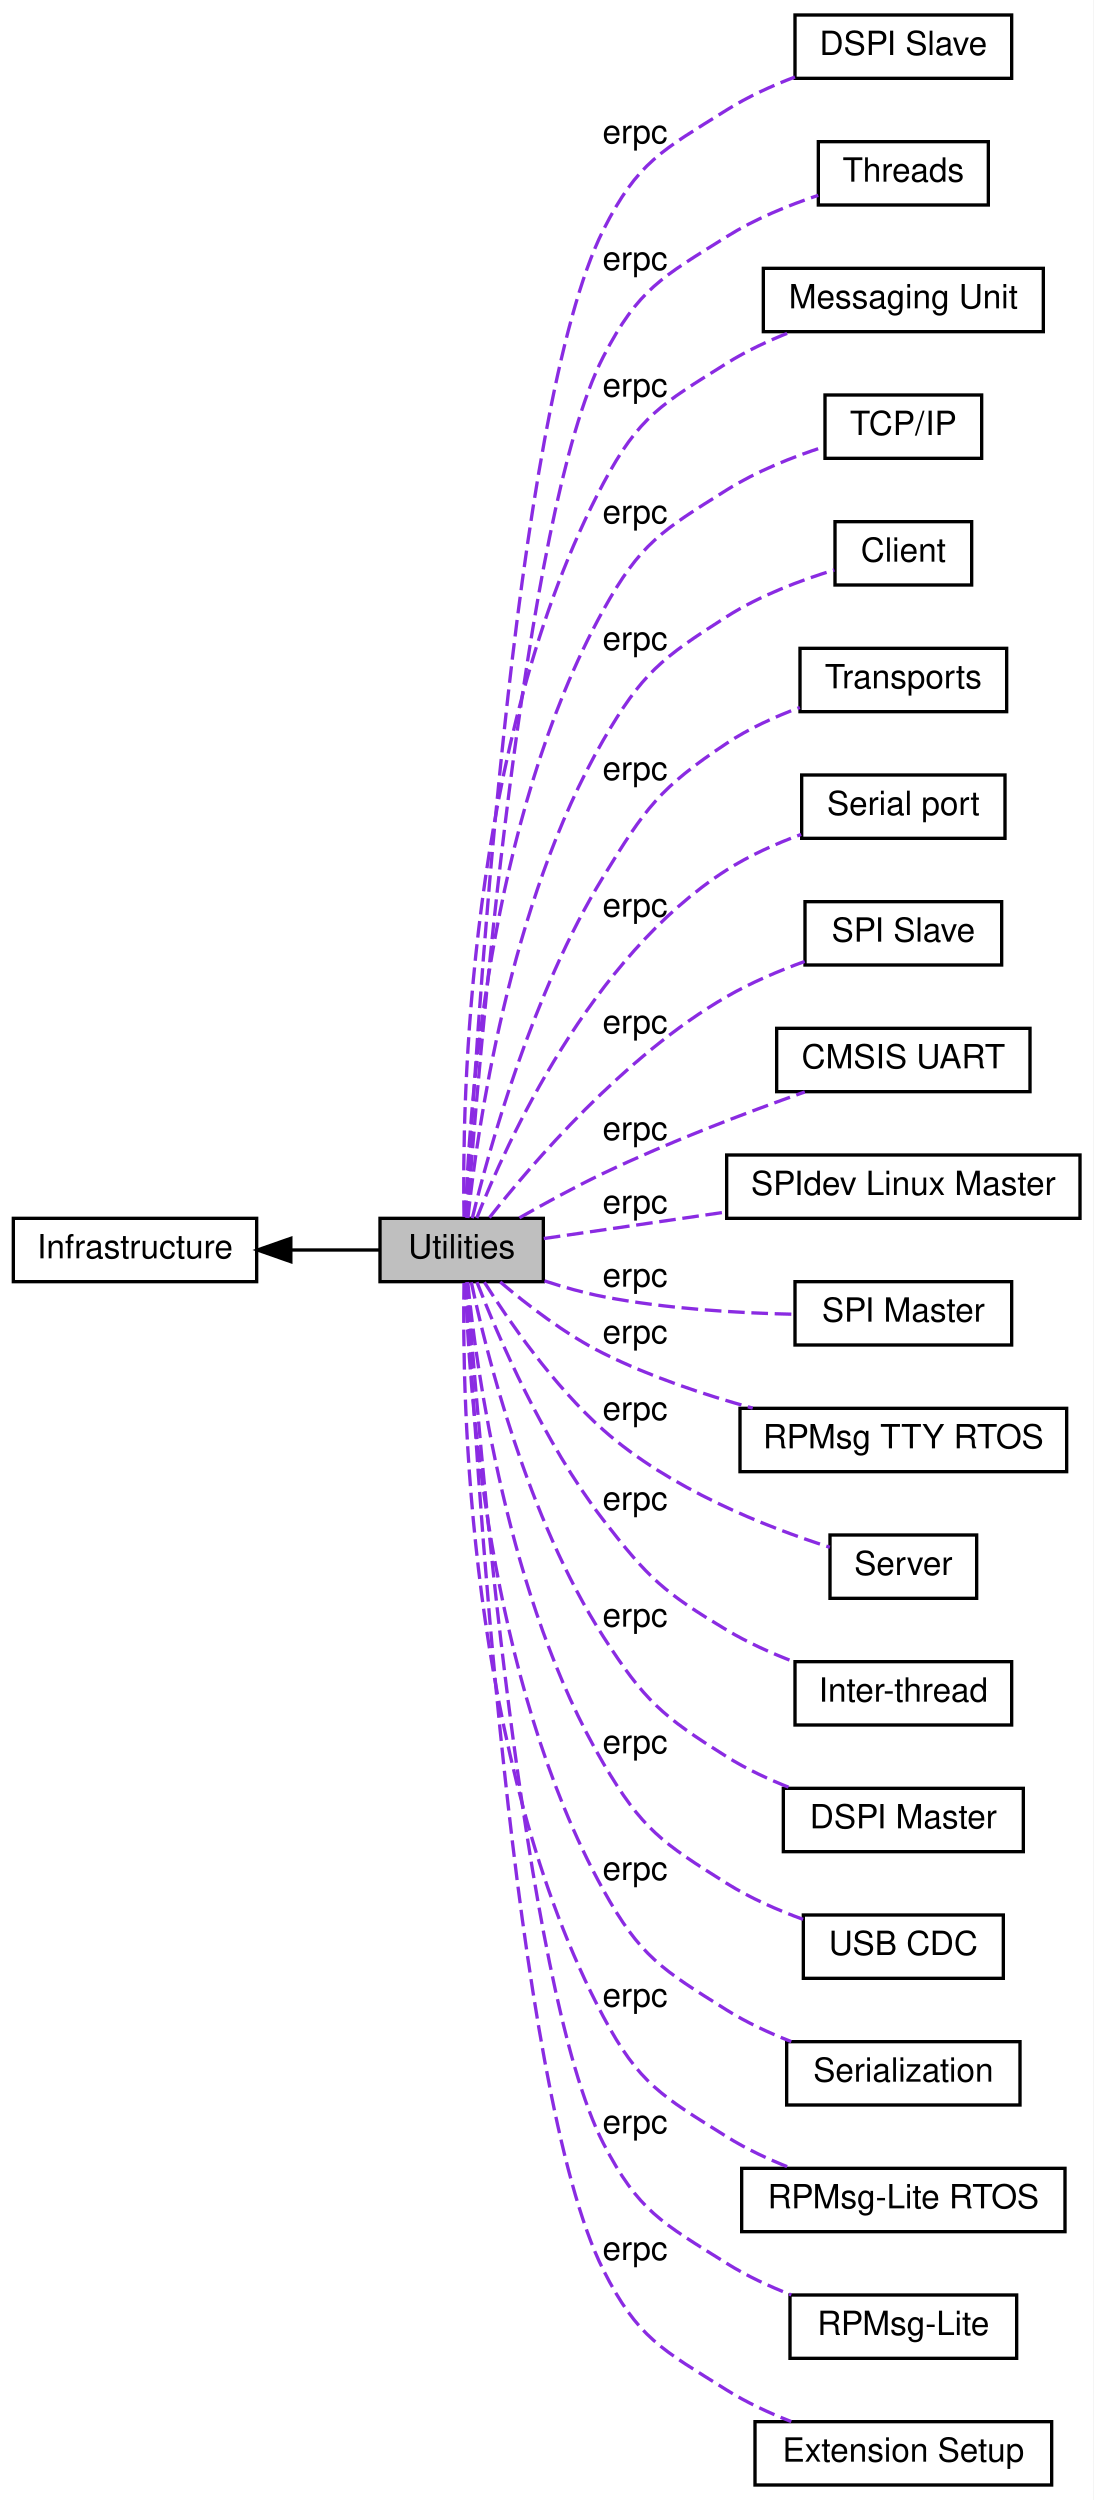
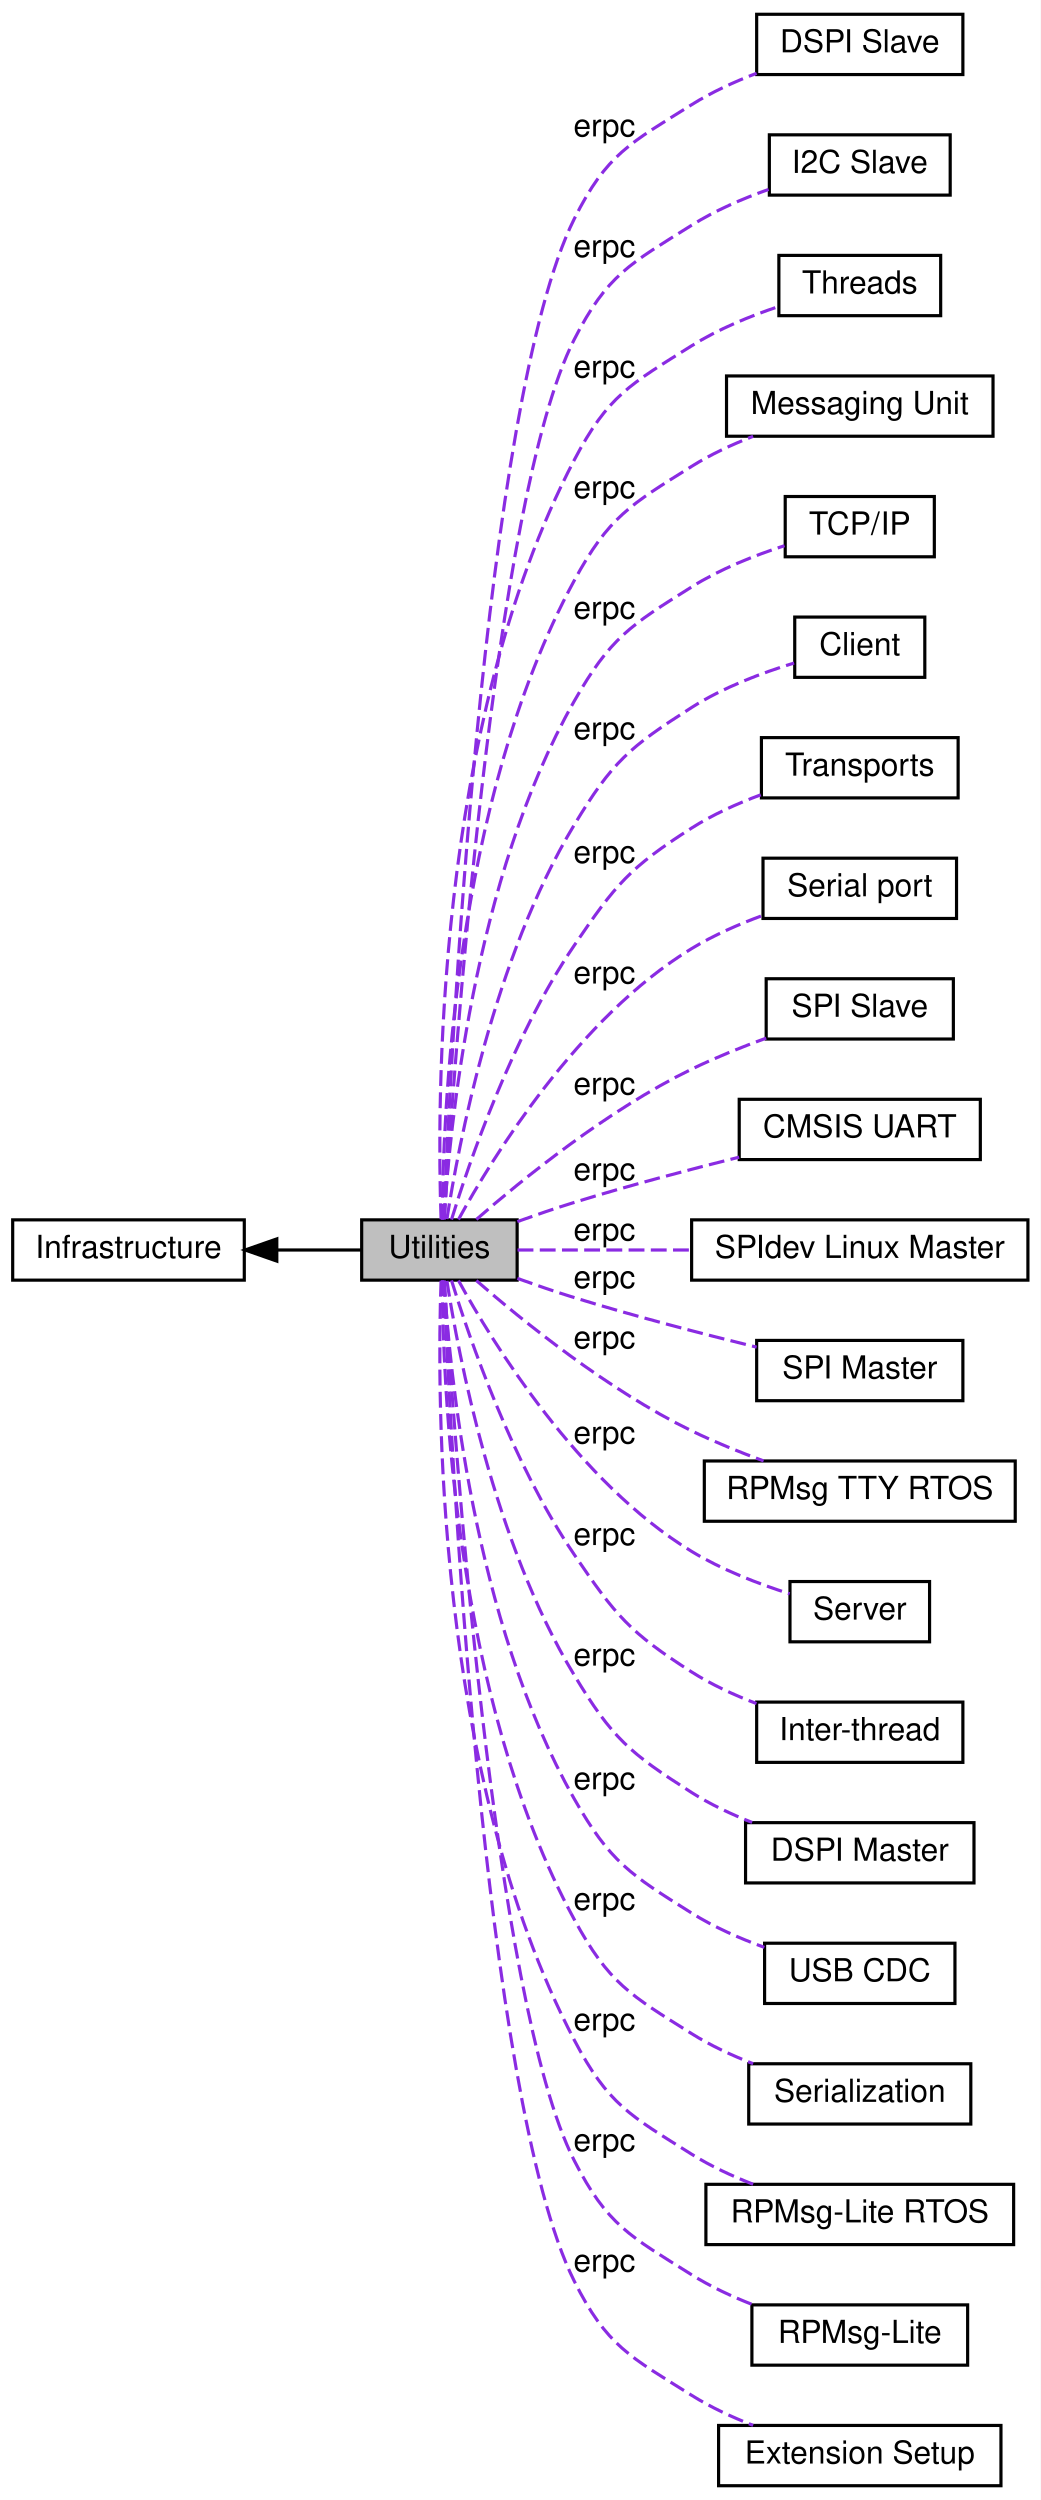
- <svg xmlns="http://www.w3.org/2000/svg" xmlns:xlink="http://www.w3.org/1999/xlink" width="328pt" height="750pt" viewBox="0.00 0.00 328.00 750.00">
-   <g id="graph0" class="graph" transform="scale(1 1) rotate(0) translate(4 746)">
-     <polygon fill="white" stroke="none" points="-4,4 -4,-746 324,-746 324,4 -4,4" />
+ <svg xmlns="http://www.w3.org/2000/svg" xmlns:xlink="http://www.w3.org/1999/xlink" width="328pt" height="788pt" viewBox="0.00 0.00 328.00 788.00">
+   <g id="graph0" class="graph" transform="scale(1 1) rotate(0) translate(4 784)">
+     <polygon fill="white" stroke="none" points="-4,4 -4,-784 324,-784 324,4 -4,4" />
    <g id="node1" class="node">
      <g id="a_node1">
-         <a xlink:href="group__dspi__slave__transport.html" target="_top" xlink:title="Kinetis SDK DSPI slave driver transport. ">
-           <polygon fill="white" stroke="black" points="234.5,-722.5 234.5,-741.5 299.5,-741.5 299.5,-722.5 234.5,-722.5" />
-           <text text-anchor="middle" x="267" y="-729.5" font-family="Helvetica,sans-Serif" font-size="10.00">DSPI Slave</text>
+         <a xlink:href="group__dspi__slave__transport.html" target="_top" xlink:title="MCUXpressoSDK DSPI slave driver transport. ">
+           <polygon fill="white" stroke="black" points="234.5,-760.5 234.5,-779.5 299.5,-779.5 299.5,-760.5 234.5,-760.5" />
+           <text text-anchor="middle" x="267" y="-767.5" font-family="Helvetica,sans-Serif" font-size="10.00">DSPI Slave</text>
        </a>
      </g>
    </g>
    <g id="node2" class="node">
      <g id="a_node2">
+         <a xlink:href="group__i2c__slave__transport.html" target="_top" xlink:title="MCUXpressoSDK I2C slave driver transport. ">
+           <polygon fill="white" stroke="black" points="238.5,-722.5 238.5,-741.5 295.5,-741.5 295.5,-722.5 238.5,-722.5" />
+           <text text-anchor="middle" x="267" y="-729.5" font-family="Helvetica,sans-Serif" font-size="10.00">I2C Slave</text>
+         </a>
+       </g>
+     </g>
+     <g id="node3" class="node">
+       <g id="a_node3">
        <a xlink:href="group__port__threads.html" target="_top" xlink:title="Threading model. ">
          <polygon fill="white" stroke="black" points="241.5,-684.5 241.5,-703.5 292.5,-703.5 292.5,-684.5 241.5,-684.5" />
          <text text-anchor="middle" x="267" y="-691.5" font-family="Helvetica,sans-Serif" font-size="10.00">Threads</text>
        </a>
      </g>
    </g>
-     <g id="node3" class="node">
-       <g id="a_node3">
+     <g id="node4" class="node">
+       <g id="a_node4">
        <a xlink:href="group__mu__transport.html" target="_top" xlink:title="Messaging Unit transport. ">
          <polygon fill="white" stroke="black" points="225,-646.5 225,-665.5 309,-665.5 309,-646.5 225,-646.5" />
          <text text-anchor="middle" x="267" y="-653.5" font-family="Helvetica,sans-Serif" font-size="10.00">Messaging Unit</text>
        </a>
      </g>
    </g>
-     <g id="node4" class="node">
-       <g id="a_node4">
+     <g id="node5" class="node">
+       <g id="a_node5">
        <a xlink:href="group__tcp__transport.html" target="_top" xlink:title="Simple TCP/IP transport. ">
          <polygon fill="white" stroke="black" points="243.5,-608.5 243.5,-627.5 290.5,-627.5 290.5,-608.5 243.5,-608.5" />
          <text text-anchor="middle" x="267" y="-615.5" font-family="Helvetica,sans-Serif" font-size="10.00">TCP/IP</text>
        </a>
      </g>
    </g>
-     <g id="node5" class="node">
-       <g id="a_node5">
-         <a xlink:href="group__infra.html" target="_top" xlink:title="C++ core. ">
-           <polygon fill="white" stroke="black" points="0,-361.5 0,-380.5 73,-380.5 73,-361.5 0,-361.5" />
-           <text text-anchor="middle" x="36.5" y="-368.5" font-family="Helvetica,sans-Serif" font-size="10.00">Infrastructure</text>
-         </a>
-       </g>
-     </g>
-     <g id="node9" class="node">
-       <polygon fill="#bfbfbf" stroke="black" points="110,-361.5 110,-380.5 159,-380.5 159,-361.5 110,-361.5" />
-       <text text-anchor="middle" x="134.5" y="-368.5" font-family="Helvetica,sans-Serif" font-size="10.00">Utilities</text>
-     </g>
-     <g id="edge1" class="edge">
-       <path fill="none" stroke="black" d="M83.49,-371C92.662,-371 101.933,-371 109.958,-371" />
-       <polygon fill="black" stroke="black" points="83.247,-367.5 73.247,-371 83.247,-374.5 83.247,-367.5" />
-     </g>
    <g id="node6" class="node">
      <g id="a_node6">
+         <a xlink:href="group__infra.html" target="_top" xlink:title="C++ core. ">
+           <polygon fill="white" stroke="black" points="0,-380.5 0,-399.5 73,-399.5 73,-380.5 0,-380.5" />
+           <text text-anchor="middle" x="36.5" y="-387.5" font-family="Helvetica,sans-Serif" font-size="10.00">Infrastructure</text>
+         </a>
+       </g>
+     </g>
+     <g id="node10" class="node">
+       <polygon fill="#bfbfbf" stroke="black" points="110,-380.5 110,-399.5 159,-399.5 159,-380.5 110,-380.5" />
+       <text text-anchor="middle" x="134.5" y="-387.5" font-family="Helvetica,sans-Serif" font-size="10.00">Utilities</text>
+     </g>
+     <g id="edge1" class="edge">
+       <path fill="none" stroke="black" d="M83.49,-390C92.662,-390 101.933,-390 109.958,-390" />
+       <polygon fill="black" stroke="black" points="83.247,-386.5 73.247,-390 83.247,-393.5 83.247,-386.5" />
+     </g>
+     <g id="node7" class="node">
+       <g id="a_node7">
        <a xlink:href="group__infra__client.html" target="_top" xlink:title="Client classes. ">
          <polygon fill="white" stroke="black" points="246.5,-570.5 246.5,-589.5 287.5,-589.5 287.5,-570.5 246.5,-570.5" />
          <text text-anchor="middle" x="267" y="-577.5" font-family="Helvetica,sans-Serif" font-size="10.00">Client</text>
        </a>
      </g>
    </g>
-     <g id="node7" class="node">
-       <g id="a_node7">
+     <g id="node8" class="node">
+       <g id="a_node8">
        <a xlink:href="group__infra__transport.html" target="_top" xlink:title="Superclasses for building transports. ">
          <polygon fill="white" stroke="black" points="236,-532.5 236,-551.5 298,-551.5 298,-532.5 236,-532.5" />
          <text text-anchor="middle" x="267" y="-539.5" font-family="Helvetica,sans-Serif" font-size="10.00">Transports</text>
        </a>
      </g>
    </g>
-     <g id="node8" class="node">
-       <g id="a_node8">
+     <g id="node9" class="node">
+       <g id="a_node9">
        <a xlink:href="group__serial__transport.html" target="_top" xlink:title="POSIX and Win32 serial port transport. ">
          <polygon fill="white" stroke="black" points="236.5,-494.5 236.5,-513.5 297.5,-513.5 297.5,-494.5 236.5,-494.5" />
          <text text-anchor="middle" x="267" y="-501.5" font-family="Helvetica,sans-Serif" font-size="10.00">Serial port</text>
        </a>
      </g>
    </g>
    <g id="edge9" class="edge">
-       <path fill="none" stroke="blueviolet" stroke-dasharray="5,2" d="M135.968,-380.697C138.316,-426.709 149.789,-623.024 177,-677 187.328,-697.488 194.573,-700.793 214,-713 220.266,-716.938 227.468,-720.225 234.474,-722.898" />
+       <path fill="none" stroke="blueviolet" stroke-dasharray="5,2" d="M135.88,-399.656C137.882,-447.304 148.226,-657.365 177,-715 187.249,-735.528 194.573,-738.793 214,-751 220.266,-754.938 227.468,-758.225 234.474,-760.898" />
+       <text text-anchor="middle" x="186.5" y="-741" font-family="Helvetica,sans-Serif" font-size="10.00">erpc</text>
+     </g>
+     <g id="edge10" class="edge">
+       <path fill="none" stroke="blueviolet" stroke-dasharray="5,2" d="M136.065,-399.68C138.769,-443.893 151.339,-626.65 177,-677 187.419,-697.442 194.573,-700.793 214,-713 221.406,-717.653 230.117,-721.399 238.27,-724.295" />
      <text text-anchor="middle" x="186.5" y="-703" font-family="Helvetica,sans-Serif" font-size="10.00">erpc</text>
    </g>
    <g id="edge7" class="edge">
-       <path fill="none" stroke="blueviolet" stroke-dasharray="5,2" d="M136.17,-380.601C139.242,-422.856 152.874,-592.243 177,-639 187.521,-659.389 194.573,-662.793 214,-675 222.382,-680.267 232.437,-684.372 241.462,-687.396" />
+       <path fill="none" stroke="blueviolet" stroke-dasharray="5,2" d="M135.026,-399.709C133.746,-434.415 132.905,-554.739 177,-639 187.638,-659.329 194.573,-662.793 214,-675 222.382,-680.267 232.437,-684.372 241.462,-687.396" />
      <text text-anchor="middle" x="186.5" y="-665" font-family="Helvetica,sans-Serif" font-size="10.00">erpc</text>
    </g>
-     <g id="edge11" class="edge">
-       <path fill="none" stroke="blueviolet" stroke-dasharray="5,2" d="M135.2,-380.882C134.607,-414.102 136.036,-523.979 177,-601 187.774,-621.257 194.573,-624.793 214,-637 219.941,-640.733 226.722,-643.882 233.381,-646.477" />
+     <g id="edge12" class="edge">
+       <path fill="none" stroke="blueviolet" stroke-dasharray="5,2" d="M135.411,-399.503C135.509,-430.507 138.932,-530.758 177,-601 187.932,-621.172 194.573,-624.793 214,-637 219.941,-640.733 226.722,-643.882 233.381,-646.477" />
      <text text-anchor="middle" x="186.5" y="-627" font-family="Helvetica,sans-Serif" font-size="10.00">erpc</text>
    </g>
-     <g id="edge19" class="edge">
-       <path fill="none" stroke="blueviolet" stroke-dasharray="5,2" d="M135.663,-380.878C136.547,-410.44 142.124,-500.059 177,-563 188.12,-583.069 194.573,-586.793 214,-599 222.952,-604.625 233.812,-608.924 243.287,-611.998" />
+     <g id="edge20" class="edge">
+       <path fill="none" stroke="blueviolet" stroke-dasharray="5,2" d="M135.955,-399.679C137.618,-427.09 145.078,-506.892 177,-563 188.346,-582.942 194.573,-586.793 214,-599 222.952,-604.625 233.812,-608.924 243.287,-611.998" />
      <text text-anchor="middle" x="186.5" y="-589" font-family="Helvetica,sans-Serif" font-size="10.00">erpc</text>
    </g>
    <g id="edge2" class="edge">
-       <path fill="none" stroke="blueviolet" stroke-dasharray="5,2" d="M136.378,-380.616C139.025,-405.766 148.577,-474.943 177,-524 188.659,-544.122 194.394,-548.492 214,-561 223.886,-567.307 236.159,-571.917 246.299,-575.016" />
+       <path fill="none" stroke="blueviolet" stroke-dasharray="5,2" d="M136.868,-399.749C140.44,-422.799 151.586,-481.878 177,-524 189.014,-543.912 194.394,-548.492 214,-561 223.886,-567.307 236.159,-571.917 246.299,-575.016" />
      <text text-anchor="middle" x="186.5" y="-551" font-family="Helvetica,sans-Serif" font-size="10.00">erpc</text>
    </g>
    <g id="edge4" class="edge">
-       <path fill="none" stroke="blueviolet" stroke-dasharray="5,2" d="M137.691,-380.558C142.572,-400.63 155.625,-448.188 177,-483 189.671,-503.637 193.841,-509.58 214,-523 220.641,-527.421 228.441,-530.972 235.952,-533.753" />
+       <path fill="none" stroke="blueviolet" stroke-dasharray="5,2" d="M138.311,-399.593C143.861,-417.581 157.41,-457.163 177,-486 190.068,-505.237 194.394,-510.492 214,-523 220.645,-527.239 228.368,-530.712 235.797,-533.474" />
      <text text-anchor="middle" x="186.5" y="-512" font-family="Helvetica,sans-Serif" font-size="10.00">erpc</text>
    </g>
-     <g id="edge15" class="edge">
-       <path fill="none" stroke="blueviolet" stroke-dasharray="5,2" d="M139.042,-380.592C147.86,-403.008 173.077,-458.894 214,-485 220.807,-489.342 228.745,-492.881 236.34,-495.675" />
-       <text text-anchor="middle" x="186.5" y="-471" font-family="Helvetica,sans-Serif" font-size="10.00">erpc</text>
-     </g>
-     <g id="node10" class="node">
-       <g id="a_node10">
-         <a xlink:href="group__spi__slave__transport.html" target="_top" xlink:title="Kinetis SDK SPI slave driver transport. ">
+     <g id="edge16" class="edge">
+       <path fill="none" stroke="blueviolet" stroke-dasharray="5,2" d="M140.512,-399.616C151.193,-419.093 178.178,-463.198 214,-485 220.897,-489.198 228.866,-492.686 236.462,-495.479" />
+       <text text-anchor="middle" x="186.5" y="-474" font-family="Helvetica,sans-Serif" font-size="10.00">erpc</text>
+     </g>
+     <g id="node11" class="node">
+       <g id="a_node11">
+         <a xlink:href="group__spi__slave__transport.html" target="_top" xlink:title="MCUXpressoSDK SPI slave driver transport. ">
          <polygon fill="white" stroke="black" points="237.5,-456.5 237.5,-475.5 296.5,-475.5 296.5,-456.5 237.5,-456.5" />
          <text text-anchor="middle" x="267" y="-463.5" font-family="Helvetica,sans-Serif" font-size="10.00">SPI Slave</text>
        </a>
      </g>
    </g>
-     <g id="edge17" class="edge">
-       <path fill="none" stroke="blueviolet" stroke-dasharray="5,2" d="M142.84,-380.72C155.556,-396.882 183.285,-429.256 214,-447 221.241,-451.183 229.566,-454.717 237.402,-457.56" />
-       <text text-anchor="middle" x="186.5" y="-436" font-family="Helvetica,sans-Serif" font-size="10.00">erpc</text>
-     </g>
-     <g id="node11" class="node">
-       <g id="a_node11">
+     <g id="edge18" class="edge">
+       <path fill="none" stroke="blueviolet" stroke-dasharray="5,2" d="M146.145,-399.632C160.549,-412.197 187.502,-434.094 214,-447 221.431,-450.619 229.738,-453.951 237.494,-456.78" />
+       <text text-anchor="middle" x="186.5" y="-439" font-family="Helvetica,sans-Serif" font-size="10.00">erpc</text>
+     </g>
+     <g id="node12" class="node">
+       <g id="a_node12">
        <a xlink:href="group__uart__transport.html" target="_top" xlink:title="CMSIS UART driver transport. ">
          <polygon fill="white" stroke="black" points="229,-418.5 229,-437.5 305,-437.5 305,-418.5 229,-418.5" />
          <text text-anchor="middle" x="267" y="-425.5" font-family="Helvetica,sans-Serif" font-size="10.00">CMSIS UART</text>
        </a>
      </g>
    </g>
-     <g id="edge20" class="edge">
-       <path fill="none" stroke="blueviolet" stroke-dasharray="5,2" d="M151.819,-380.643C159.37,-384.949 168.526,-389.953 177,-394 196.701,-403.411 219.748,-412.156 237.452,-418.42" />
-       <text text-anchor="middle" x="186.5" y="-404" font-family="Helvetica,sans-Serif" font-size="10.00">erpc</text>
-     </g>
-     <g id="node12" class="node">
-       <g id="a_node12">
+     <g id="edge21" class="edge">
+       <path fill="none" stroke="blueviolet" stroke-dasharray="5,2" d="M159.072,-398.954C164.896,-401.046 171.145,-403.19 177,-405 193.924,-410.233 212.904,-415.252 228.975,-419.259" />
+       <text text-anchor="middle" x="186.5" y="-412" font-family="Helvetica,sans-Serif" font-size="10.00">erpc</text>
+     </g>
+     <g id="node13" class="node">
+       <g id="a_node13">
        <a xlink:href="group__spidev__master__transport.html" target="_top" xlink:title="SPIdev Linux transport. ">
          <polygon fill="white" stroke="black" points="214,-380.5 214,-399.5 320,-399.5 320,-380.5 214,-380.5" />
          <text text-anchor="middle" x="267" y="-387.5" font-family="Helvetica,sans-Serif" font-size="10.00">SPIdev Linux Master</text>
        </a>
      </g>
    </g>
-     <g id="edge18" class="edge">
-       <path fill="none" stroke="blueviolet" stroke-dasharray="5,2" d="M159.133,-374.441C174.41,-376.665 194.912,-379.65 213.872,-382.41" />
-       <text text-anchor="middle" x="186.5" y="-382" font-family="Helvetica,sans-Serif" font-size="10.00">erpc</text>
-     </g>
-     <g id="node13" class="node">
-       <g id="a_node13">
-         <a xlink:href="group__spi__master__transport.html" target="_top" xlink:title="Kinetis SDK SPI master driver transport. ">
+     <g id="edge19" class="edge">
+       <path fill="none" stroke="blueviolet" stroke-dasharray="5,2" d="M159.133,-390C174.41,-390 194.912,-390 213.872,-390" />
+       <text text-anchor="middle" x="186.5" y="-393" font-family="Helvetica,sans-Serif" font-size="10.00">erpc</text>
+     </g>
+     <g id="node14" class="node">
+       <g id="a_node14">
+         <a xlink:href="group__spi__master__transport.html" target="_top" xlink:title="MCUXpressoSDK SPI master driver transport. ">
          <polygon fill="white" stroke="black" points="234.5,-342.5 234.5,-361.5 299.5,-361.5 299.5,-342.5 234.5,-342.5" />
          <text text-anchor="middle" x="267" y="-349.5" font-family="Helvetica,sans-Serif" font-size="10.00">SPI Master</text>
        </a>
      </g>
    </g>
-     <g id="edge16" class="edge">
-       <path fill="none" stroke="blueviolet" stroke-dasharray="5,2" d="M159.344,-361.738C165.049,-359.863 171.177,-358.124 177,-357 195.842,-353.362 217.312,-352.075 234.443,-351.715" />
-       <text text-anchor="middle" x="186.5" y="-360" font-family="Helvetica,sans-Serif" font-size="10.00">erpc</text>
-     </g>
-     <g id="node14" class="node">
-       <g id="a_node14">
+     <g id="edge17" class="edge">
+       <path fill="none" stroke="blueviolet" stroke-dasharray="5,2" d="M159.072,-381.046C164.896,-378.954 171.145,-376.81 177,-375 195.906,-369.154 217.378,-363.576 234.494,-359.376" />
+       <text text-anchor="middle" x="186.5" y="-378" font-family="Helvetica,sans-Serif" font-size="10.00">erpc</text>
+     </g>
+     <g id="node15" class="node">
+       <g id="a_node15">
        <a xlink:href="group__rpmsg__tty__rtos__transport.html" target="_top" xlink:title="RPMsg TTY RTOS transport. ">
          <polygon fill="white" stroke="black" points="218,-304.5 218,-323.5 316,-323.5 316,-304.5 218,-304.5" />
          <text text-anchor="middle" x="267" y="-311.5" font-family="Helvetica,sans-Serif" font-size="10.00">RPMsg TTY RTOS</text>
        </a>
      </g>
    </g>
-     <g id="edge14" class="edge">
-       <path fill="none" stroke="blueviolet" stroke-dasharray="5,2" d="M146.062,-361.425C154.055,-354.617 165.574,-345.702 177,-340 190.971,-333.028 207.132,-327.606 221.818,-323.561" />
-       <text text-anchor="middle" x="186.5" y="-343" font-family="Helvetica,sans-Serif" font-size="10.00">erpc</text>
-     </g>
-     <g id="node15" class="node">
-       <g id="a_node15">
+     <g id="edge15" class="edge">
+       <path fill="none" stroke="blueviolet" stroke-dasharray="5,2" d="M146.145,-380.368C160.549,-367.803 187.502,-345.906 214,-333 221.172,-329.507 229.16,-326.281 236.68,-323.518" />
+       <text text-anchor="middle" x="186.5" y="-359" font-family="Helvetica,sans-Serif" font-size="10.00">erpc</text>
+     </g>
+     <g id="node16" class="node">
+       <g id="a_node16">
        <a xlink:href="group__infra__server.html" target="_top" xlink:title="Server classes. ">
          <polygon fill="white" stroke="black" points="245,-266.5 245,-285.5 289,-285.5 289,-266.5 245,-266.5" />
          <text text-anchor="middle" x="267" y="-273.5" font-family="Helvetica,sans-Serif" font-size="10.00">Server</text>
        </a>
      </g>
    </g>
    <g id="edge5" class="edge">
-       <path fill="none" stroke="blueviolet" stroke-dasharray="5,2" d="M141.314,-361.33C148.6,-349.778 161.968,-330.344 177,-317 196.847,-299.381 225.554,-288.011 244.954,-281.816" />
-       <text text-anchor="middle" x="186.5" y="-320" font-family="Helvetica,sans-Serif" font-size="10.00">erpc</text>
-     </g>
-     <g id="node16" class="node">
-       <g id="a_node16">
+       <path fill="none" stroke="blueviolet" stroke-dasharray="5,2" d="M140.512,-380.384C151.193,-360.907 178.178,-316.802 214,-295 223.524,-289.203 235.094,-284.759 244.9,-281.631" />
+       <text text-anchor="middle" x="186.5" y="-329" font-family="Helvetica,sans-Serif" font-size="10.00">erpc</text>
+     </g>
+     <g id="node17" class="node">
+       <g id="a_node17">
        <a xlink:href="group__itbp__transport.html" target="_top" xlink:title="Simple inter-thread communications transport. ">
          <polygon fill="white" stroke="black" points="234.5,-228.5 234.5,-247.5 299.5,-247.5 299.5,-228.5 234.5,-228.5" />
          <text text-anchor="middle" x="267" y="-235.5" font-family="Helvetica,sans-Serif" font-size="10.00">Inter-thread</text>
        </a>
      </g>
    </g>
-     <g id="edge10" class="edge">
-       <path fill="none" stroke="blueviolet" stroke-dasharray="5,2" d="M139.081,-361.359C145.264,-345.476 159.028,-313.254 177,-290 190.475,-272.565 195.093,-268.316 214,-257 220.268,-253.249 227.397,-250.05 234.324,-247.407" />
-       <text text-anchor="middle" x="186.5" y="-293" font-family="Helvetica,sans-Serif" font-size="10.00">erpc</text>
-     </g>
-     <g id="node17" class="node">
-       <g id="a_node17">
-         <a xlink:href="group__dspi__master__transport.html" target="_top" xlink:title="Kinetis SDK DSPI master driver transport. ">
+     <g id="edge11" class="edge">
+       <path fill="none" stroke="blueviolet" stroke-dasharray="5,2" d="M138.311,-380.407C143.861,-362.419 157.41,-322.837 177,-294 190.068,-274.763 194.394,-269.508 214,-257 220.239,-253.02 227.43,-249.715 234.435,-247.039" />
+       <text text-anchor="middle" x="186.5" y="-297" font-family="Helvetica,sans-Serif" font-size="10.00">erpc</text>
+     </g>
+     <g id="node18" class="node">
+       <g id="a_node18">
+         <a xlink:href="group__dspi__master__transport.html" target="_top" xlink:title="MCUXpressoSDK DSPI master driver transport. ">
          <polygon fill="white" stroke="black" points="231,-190.5 231,-209.5 303,-209.5 303,-190.5 231,-190.5" />
          <text text-anchor="middle" x="267" y="-197.5" font-family="Helvetica,sans-Serif" font-size="10.00">DSPI Master</text>
        </a>
      </g>
    </g>
    <g id="edge8" class="edge">
-       <path fill="none" stroke="blueviolet" stroke-dasharray="5,2" d="M137.399,-361.321C141.797,-340.534 154.099,-290.624 177,-255 189.407,-235.7 194.573,-231.207 214,-219 219.941,-215.267 226.722,-212.118 233.381,-209.523" />
-       <text text-anchor="middle" x="186.5" y="-258" font-family="Helvetica,sans-Serif" font-size="10.00">erpc</text>
-     </g>
-     <g id="node18" class="node">
-       <g id="a_node18">
+       <path fill="none" stroke="blueviolet" stroke-dasharray="5,2" d="M136.868,-380.251C140.44,-357.201 151.586,-298.122 177,-256 189.014,-236.088 194.394,-231.508 214,-219 219.834,-215.278 226.5,-212.147 233.068,-209.568" />
+       <text text-anchor="middle" x="186.5" y="-259" font-family="Helvetica,sans-Serif" font-size="10.00">erpc</text>
+     </g>
+     <g id="node19" class="node">
+       <g id="a_node19">
        <a xlink:href="group___u_s_b___c_d_c__transport.html" target="_top" xlink:title="USB CDC transport. ">
          <polygon fill="white" stroke="black" points="237,-152.5 237,-171.5 297,-171.5 297,-152.5 237,-152.5" />
          <text text-anchor="middle" x="267" y="-159.5" font-family="Helvetica,sans-Serif" font-size="10.00">USB CDC</text>
        </a>
      </g>
    </g>
-     <g id="edge21" class="edge">
-       <path fill="none" stroke="blueviolet" stroke-dasharray="5,2" d="M136.324,-361.299C138.841,-335.93 148.107,-266.182 177,-217 188.622,-197.217 194.573,-193.207 214,-181 220.999,-176.602 229.164,-173.015 236.922,-170.19" />
+     <g id="edge22" class="edge">
+       <path fill="none" stroke="blueviolet" stroke-dasharray="5,2" d="M135.955,-380.321C137.618,-352.91 145.078,-273.108 177,-217 188.346,-197.058 194.573,-193.207 214,-181 220.999,-176.602 229.164,-173.015 236.922,-170.19" />
      <text text-anchor="middle" x="186.5" y="-220" font-family="Helvetica,sans-Serif" font-size="10.00">erpc</text>
    </g>
-     <g id="node19" class="node">
-       <g id="a_node19">
+     <g id="node20" class="node">
+       <g id="a_node20">
        <a xlink:href="group__infra__codec.html" target="_top" xlink:title="Classes used for message serialization. ">
          <polygon fill="white" stroke="black" points="232,-114.5 232,-133.5 302,-133.5 302,-114.5 232,-114.5" />
          <text text-anchor="middle" x="267" y="-121.5" font-family="Helvetica,sans-Serif" font-size="10.00">Serialization</text>
        </a>
      </g>
    </g>
    <g id="edge3" class="edge">
-       <path fill="none" stroke="blueviolet" stroke-dasharray="5,2" d="M135.663,-361.122C136.547,-331.56 142.124,-241.941 177,-179 188.12,-158.931 194.573,-155.207 214,-143 219.941,-139.267 226.722,-136.118 233.381,-133.523" />
+       <path fill="none" stroke="blueviolet" stroke-dasharray="5,2" d="M135.411,-380.497C135.509,-349.493 138.932,-249.242 177,-179 187.932,-158.828 194.573,-155.207 214,-143 219.941,-139.267 226.722,-136.118 233.381,-133.523" />
      <text text-anchor="middle" x="186.5" y="-182" font-family="Helvetica,sans-Serif" font-size="10.00">erpc</text>
    </g>
-     <g id="node20" class="node">
-       <g id="a_node20">
+     <g id="node21" class="node">
+       <g id="a_node21">
        <a xlink:href="group__rpmsg__lite__rtos__transport.html" target="_top" xlink:title="RPMsg-Lite zero copy transport using RTOS API. ">
          <polygon fill="white" stroke="black" points="218.5,-76.5 218.5,-95.5 315.5,-95.5 315.5,-76.5 218.5,-76.5" />
          <text text-anchor="middle" x="267" y="-83.5" font-family="Helvetica,sans-Serif" font-size="10.00">RPMsg-Lite RTOS</text>
        </a>
      </g>
    </g>
-     <g id="edge12" class="edge">
-       <path fill="none" stroke="blueviolet" stroke-dasharray="5,2" d="M135.2,-361.118C134.607,-327.898 136.036,-218.021 177,-141 187.774,-120.743 194.573,-117.207 214,-105 219.941,-101.267 226.722,-98.118 233.381,-95.523" />
+     <g id="edge13" class="edge">
+       <path fill="none" stroke="blueviolet" stroke-dasharray="5,2" d="M135.026,-380.291C133.746,-345.585 132.905,-225.261 177,-141 187.638,-120.671 194.573,-117.207 214,-105 219.941,-101.267 226.722,-98.118 233.381,-95.523" />
      <text text-anchor="middle" x="186.5" y="-144" font-family="Helvetica,sans-Serif" font-size="10.00">erpc</text>
    </g>
-     <g id="node21" class="node">
-       <g id="a_node21">
+     <g id="node22" class="node">
+       <g id="a_node22">
        <a xlink:href="group__rpmsg__lite__transport.html" target="_top" xlink:title="RPMsg-Lite zero copy transport. ">
          <polygon fill="white" stroke="black" points="233,-38.5 233,-57.5 301,-57.5 301,-38.5 233,-38.5" />
          <text text-anchor="middle" x="267" y="-45.5" font-family="Helvetica,sans-Serif" font-size="10.00">RPMsg-Lite</text>
        </a>
      </g>
    </g>
-     <g id="edge13" class="edge">
-       <path fill="none" stroke="blueviolet" stroke-dasharray="5,2" d="M136.17,-361.399C139.242,-319.144 152.874,-149.757 177,-103 187.521,-82.611 194.573,-79.207 214,-67 219.941,-63.267 226.722,-60.118 233.381,-57.523" />
+     <g id="edge14" class="edge">
+       <path fill="none" stroke="blueviolet" stroke-dasharray="5,2" d="M136.065,-380.32C138.769,-336.107 151.339,-153.35 177,-103 187.419,-82.558 194.573,-79.207 214,-67 219.941,-63.267 226.722,-60.118 233.381,-57.523" />
      <text text-anchor="middle" x="186.5" y="-106" font-family="Helvetica,sans-Serif" font-size="10.00">erpc</text>
    </g>
-     <g id="node22" class="node">
-       <g id="a_node22">
+     <g id="node23" class="node">
+       <g id="a_node23">
        <a xlink:href="group__port__setup__extensions.html" target="_top" xlink:title="Extension setup functions. ">
          <polygon fill="white" stroke="black" points="222.5,-0.5 222.5,-19.5 311.5,-19.5 311.5,-0.5 222.5,-0.5" />
          <text text-anchor="middle" x="267" y="-7.5" font-family="Helvetica,sans-Serif" font-size="10.00">Extension Setup</text>
        </a>
      </g>
    </g>
    <g id="edge6" class="edge">
-       <path fill="none" stroke="blueviolet" stroke-dasharray="5,2" d="M135.968,-361.303C138.316,-315.291 149.789,-118.976 177,-65 187.328,-44.512 194.573,-41.207 214,-29 219.941,-25.267 226.722,-22.118 233.381,-19.523" />
+       <path fill="none" stroke="blueviolet" stroke-dasharray="5,2" d="M135.88,-380.344C137.882,-332.696 148.226,-122.635 177,-65 187.249,-44.472 194.573,-41.207 214,-29 219.941,-25.267 226.722,-22.118 233.381,-19.523" />
      <text text-anchor="middle" x="186.5" y="-68" font-family="Helvetica,sans-Serif" font-size="10.00">erpc</text>
    </g>
  </g>
</svg>
